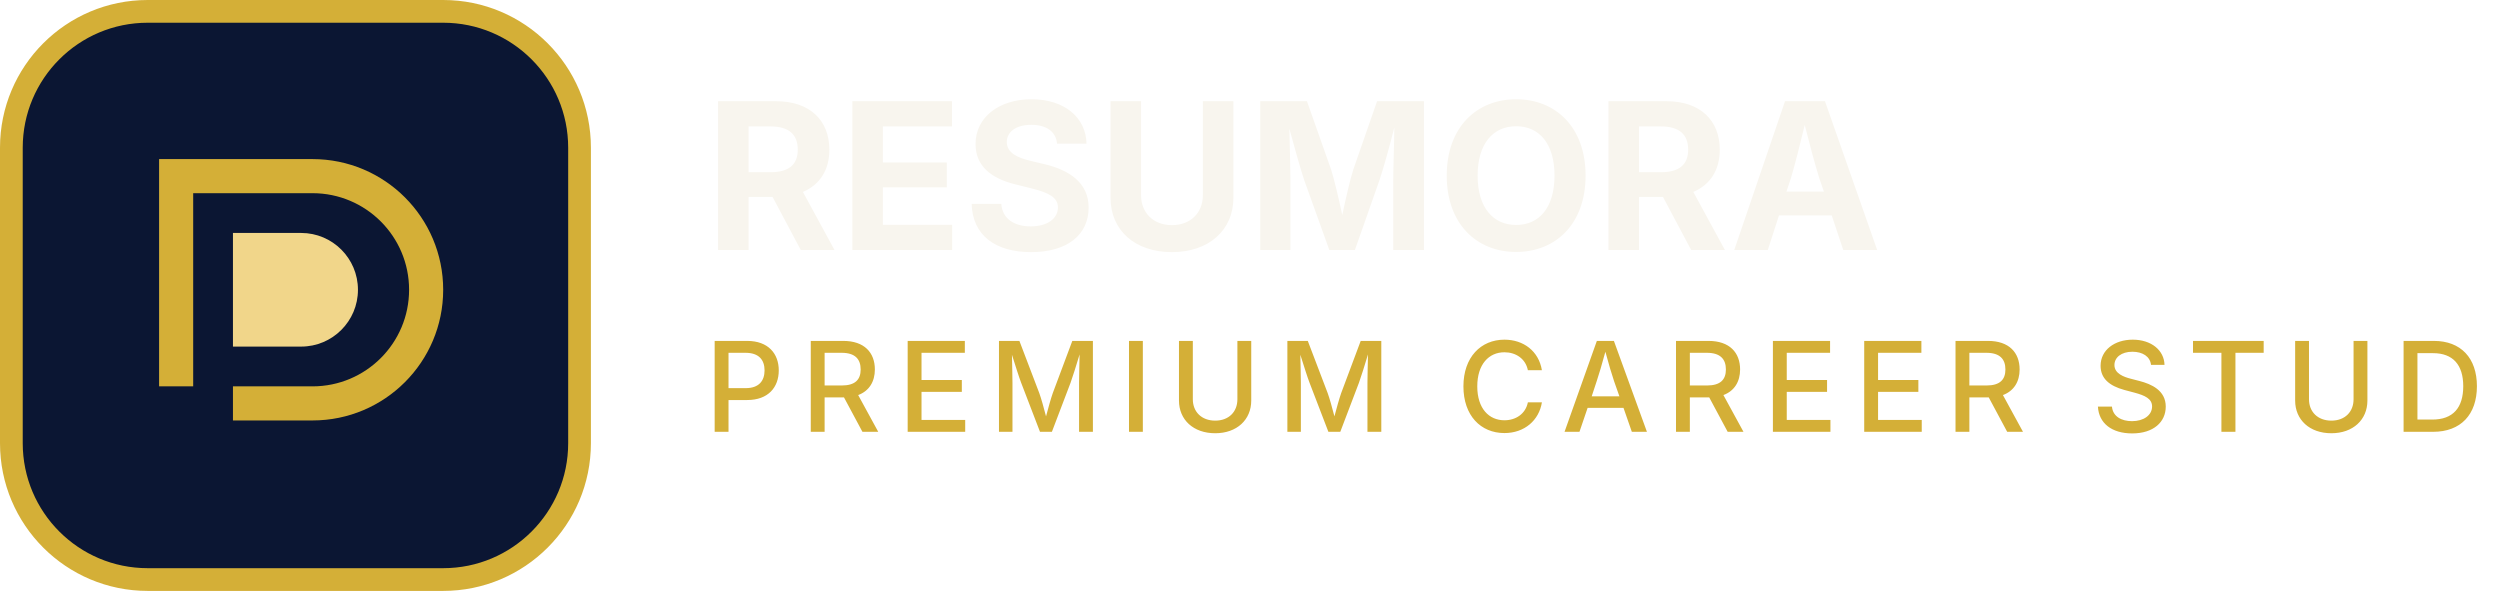
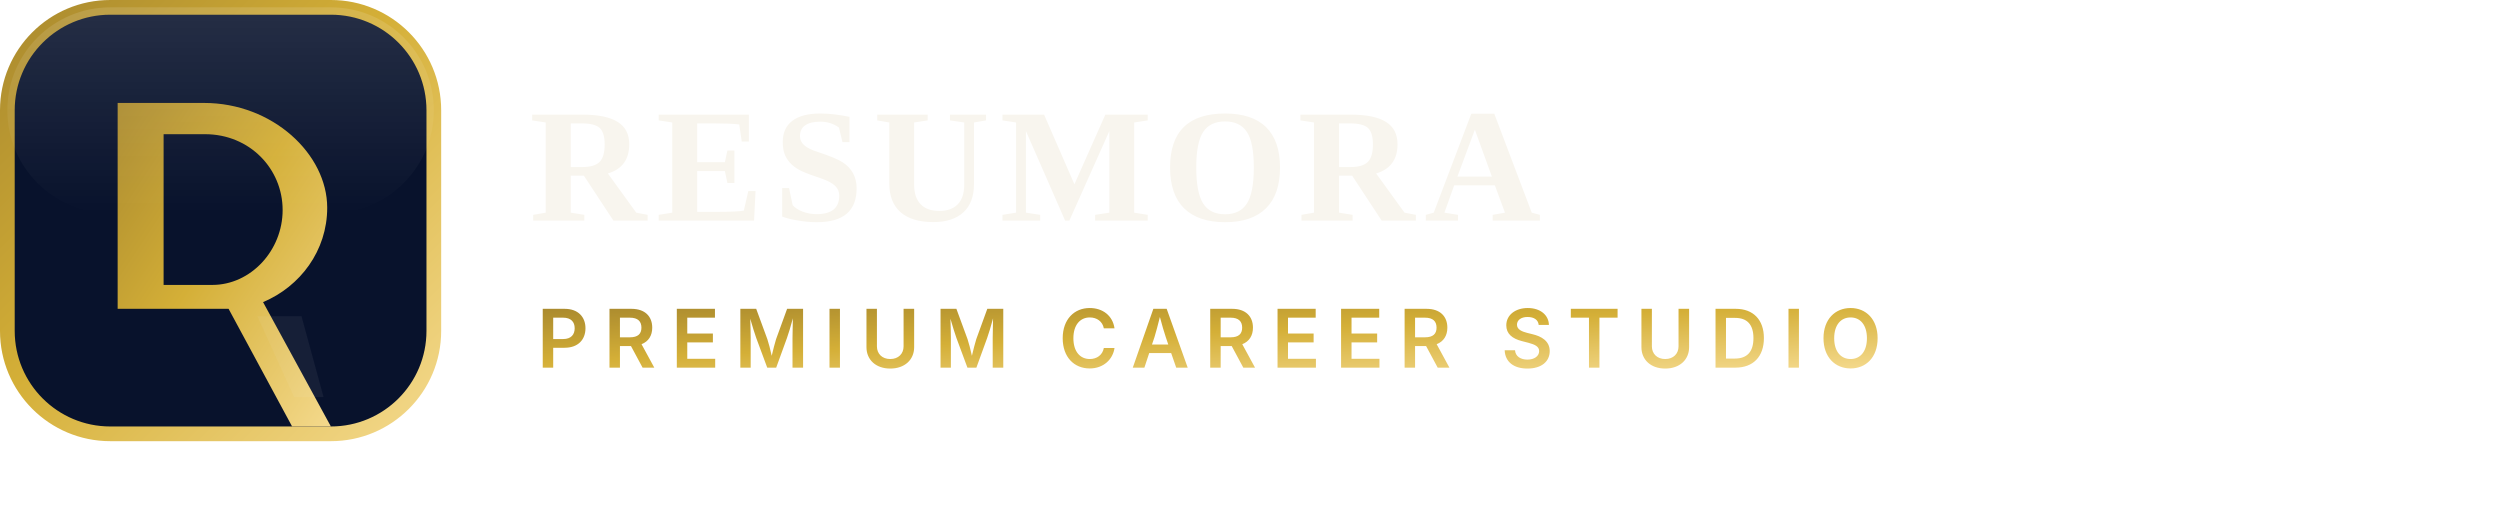
- <svg xmlns="http://www.w3.org/2000/svg" width="220" height="52" viewBox="0 0 220 52" fill="none">
-   <rect x="1" y="1" width="50" height="50" rx="12" fill="#0B1633" stroke="#D4AF37" stroke-width="2" />
-   <path d="M14 34V14H27.5C33.851 14 39 19.149 39 25.5C39 31.851 33.851 37 27.5 37H20.5V34H27.5C32.194 34 36 30.194 36 25.5C36 20.806 32.194 17 27.5 17H17V34H14Z" fill="#D4AF37" />
-   <path d="M20.5 30.5V20.5H26.5C29.261 20.5 31.5 22.739 31.5 25.5C31.5 28.261 29.261 30.5 26.5 30.5H20.5Z" fill="#F1D68A" />
-   <text x="62" y="22" fill="#F8F5EE" font-family="Inter, Segoe UI, Arial, sans-serif" font-size="18" font-weight="700">RESUMORA</text>
-   <text x="62" y="38" fill="#D4AF37" font-family="Inter, Segoe UI, Arial, sans-serif" font-size="11" font-weight="500" letter-spacing="1.4">PREMIUM CAREER STUDIO</text>
+ <svg xmlns="http://www.w3.org/2000/svg" width="340" height="72" viewBox="0 0 340 72" fill="none" role="img" aria-label="Resumora Premium Career Studio">
+   <defs>
+     <linearGradient id="resumoraGold" x1="0%" y1="0%" x2="100%" y2="100%">
+       <stop offset="0%" stop-color="#AA8A2E" />
+       <stop offset="45%" stop-color="#D4AF37" />
+       <stop offset="100%" stop-color="#F4D98C" />
+     </linearGradient>
+     <linearGradient id="resumoraGlow" x1="0%" y1="0%" x2="0%" y2="100%">
+       <stop offset="0%" stop-color="#FFFFFF" stop-opacity="0.12" />
+       <stop offset="100%" stop-color="#FFFFFF" stop-opacity="0" />
+     </linearGradient>
+   </defs>
+   <rect x="1" y="1" width="58" height="58" rx="14" fill="#08122C" stroke="url(#resumoraGold)" stroke-width="2" />
+   <path d="M16 42V14H27.75C37.087 14 44.5 20.962 44.5 28.25C44.5 34.087 40.837 38.962 35.775 41.087L45 58H39.725L31.087 42H21.25V38.75H28.875C34.087 38.75 38.438 34.087 38.438 28.562C38.438 22.962 33.962 18.25 27.887 18.25H22.25V42H16Z" fill="url(#resumoraGold)" />
+   <path d="M44 54H40L35 43H41L44 54Z" fill="#F8F5EE" fill-opacity="0.06" />
+   <rect x="1" y="1" width="58" height="28" rx="14" fill="url(#resumoraGlow)" />
+   <text x="72" y="30" fill="#F8F5EE" font-family="Georgia, Times New Roman, serif" font-size="22" font-weight="700" letter-spacing="0.06em">RESUMORA</text>
+   <text x="73" y="50" fill="url(#resumoraGold)" font-family="Segoe UI, Inter, Arial, sans-serif" font-size="11" font-weight="600" letter-spacing="0.18em">PREMIUM CAREER STUDIO</text>
</svg>
